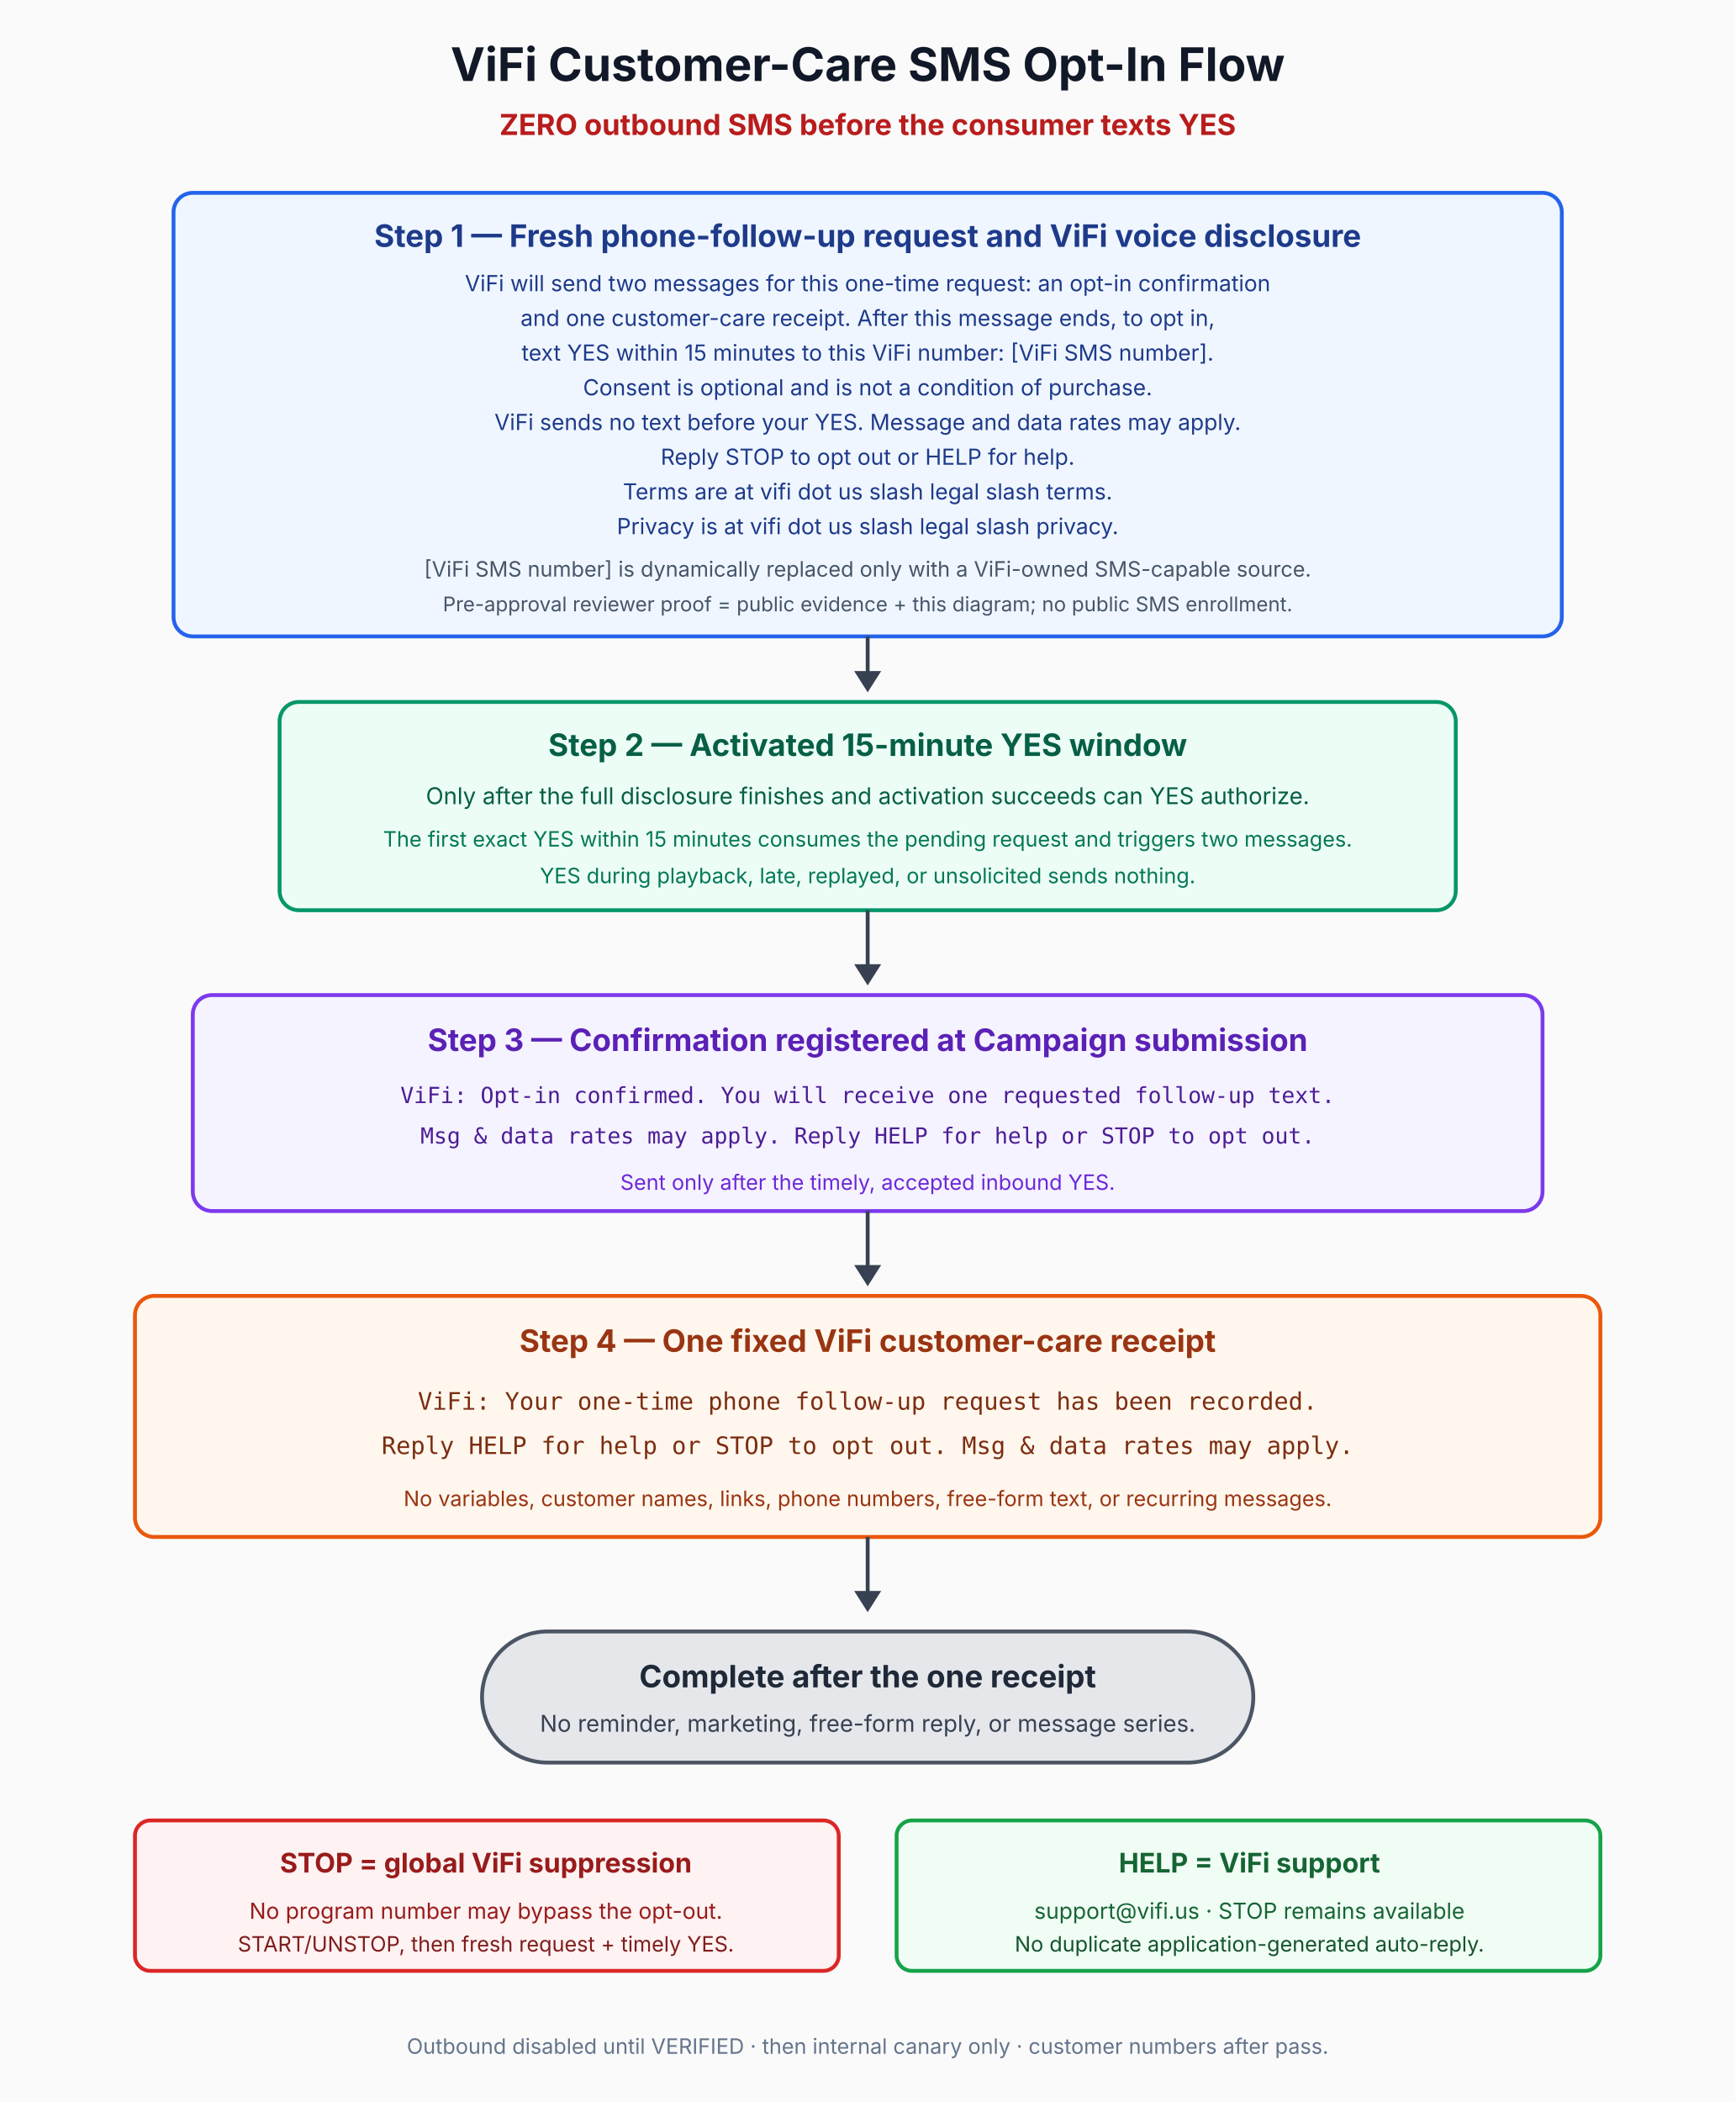
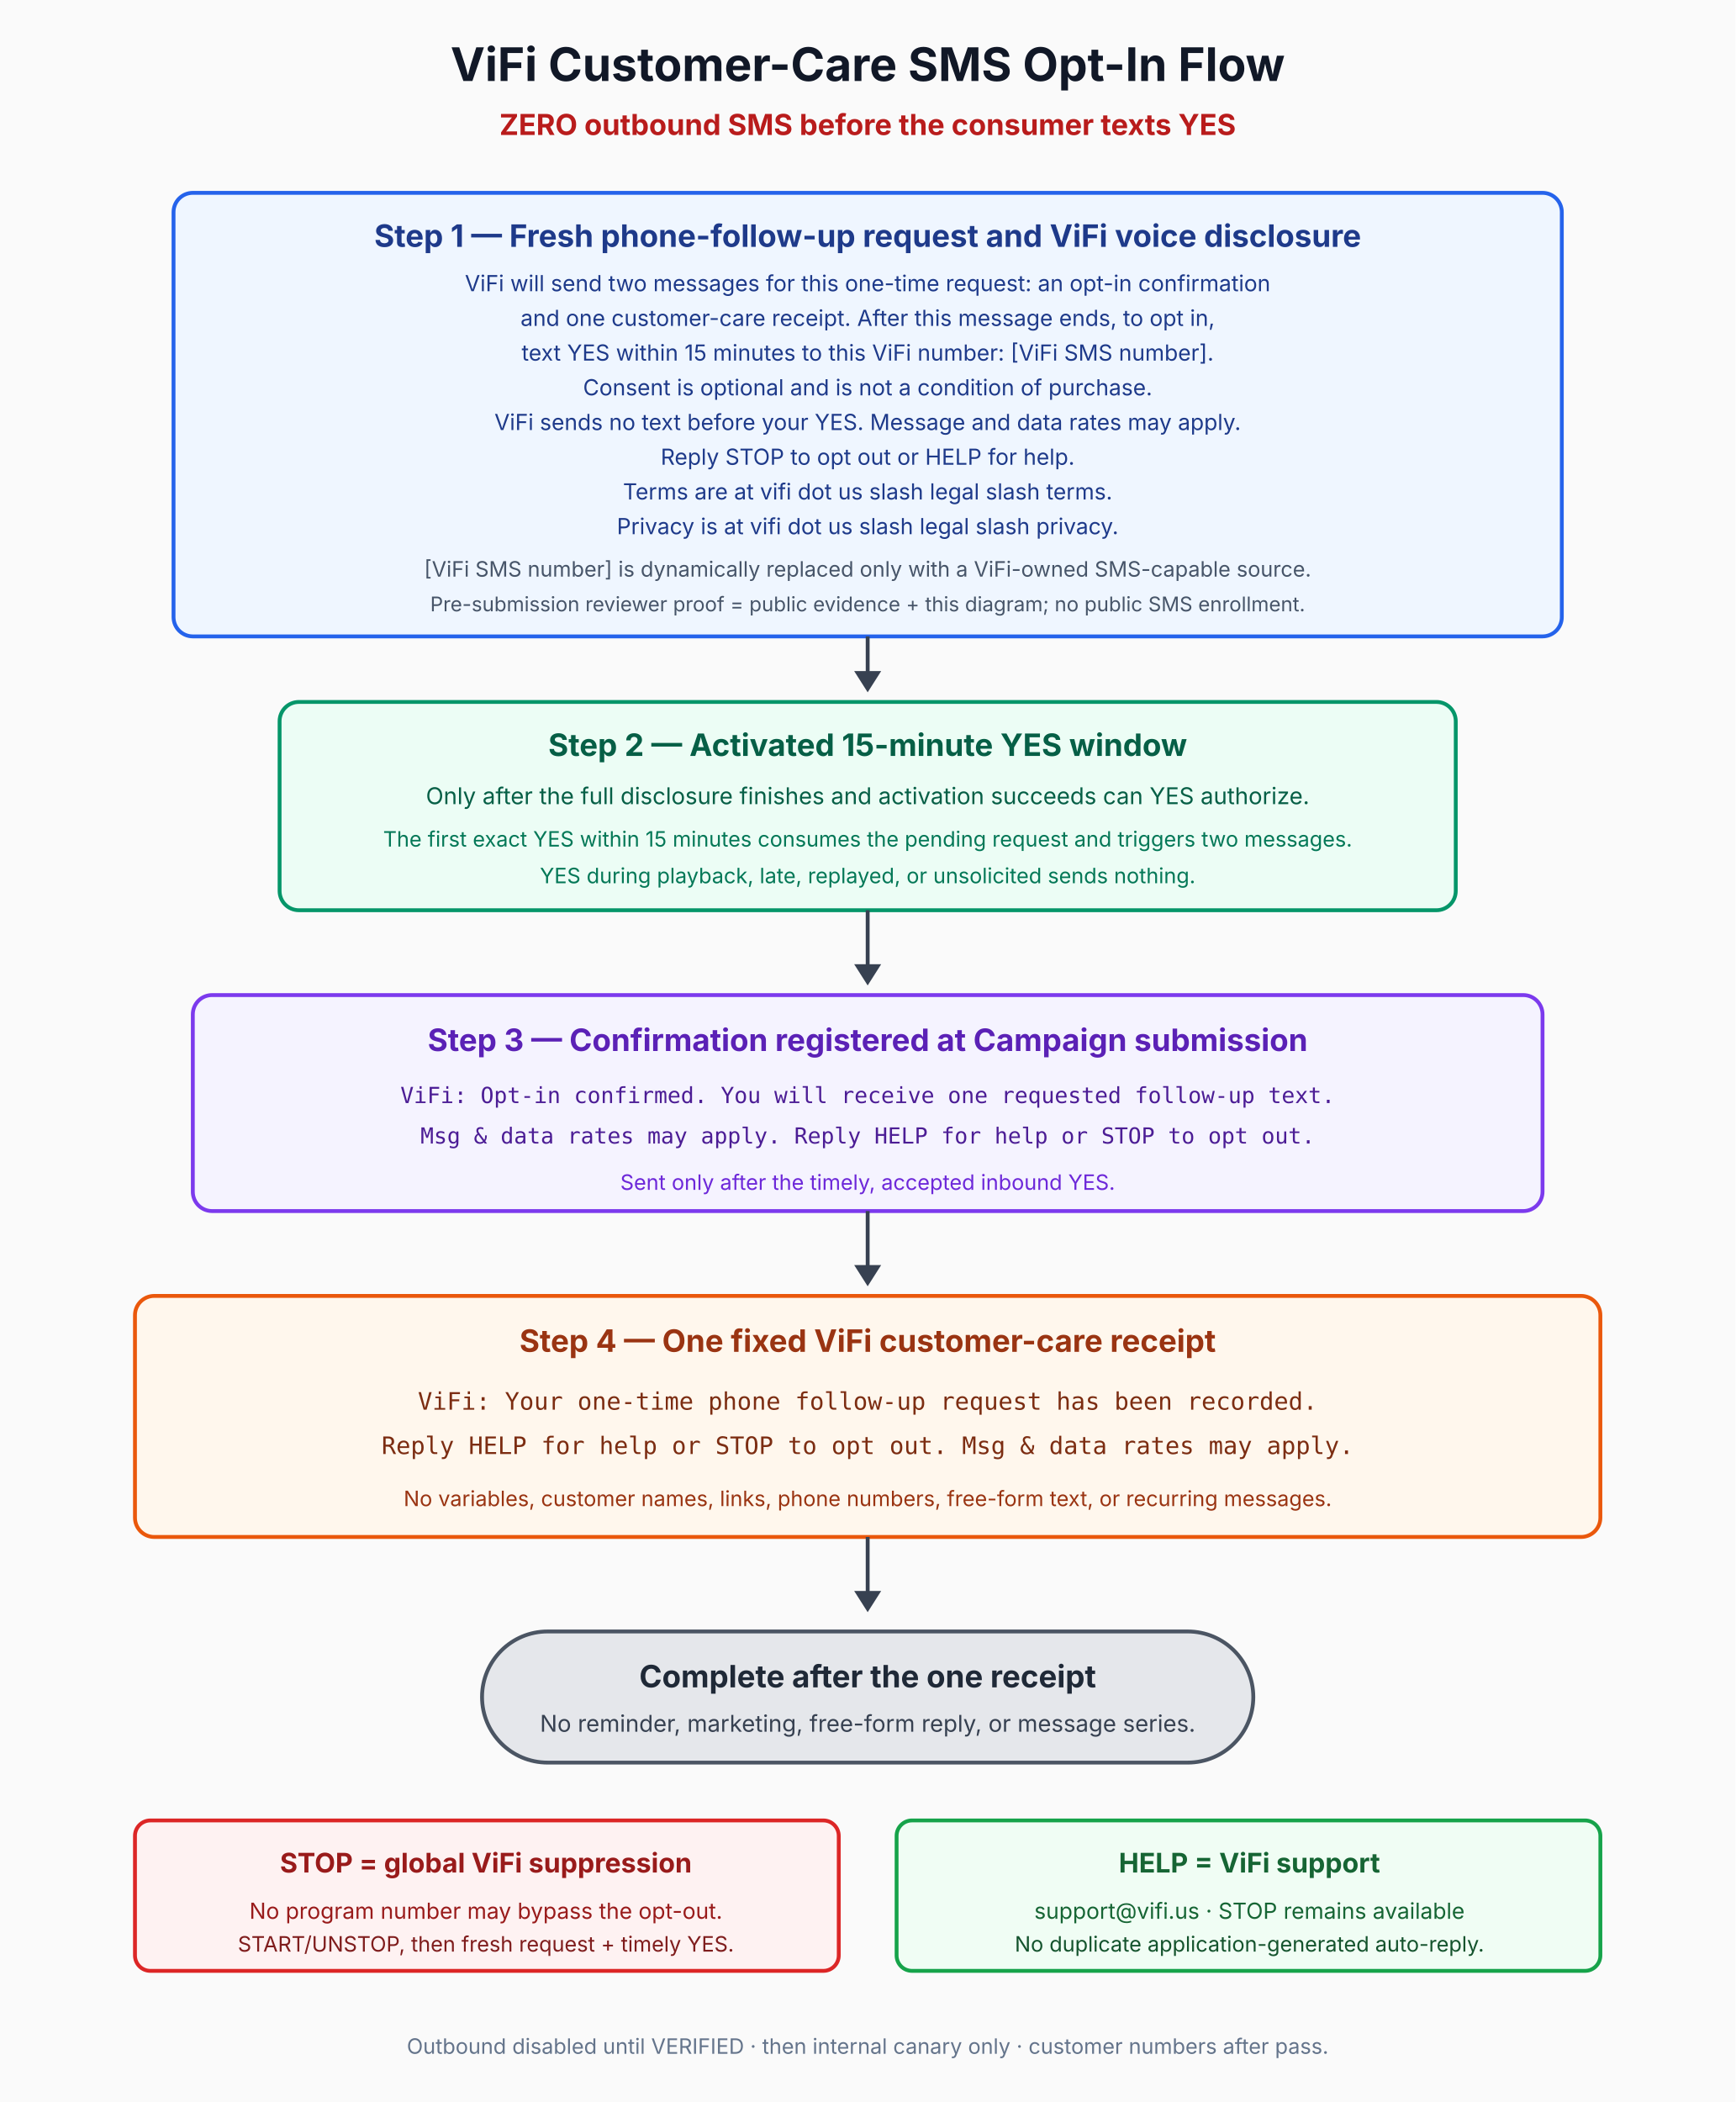
<svg xmlns="http://www.w3.org/2000/svg" viewBox="0 0 900 1090" font-family="system-ui, -apple-system, BlinkMacSystemFont, 'Segoe UI', sans-serif" role="img" aria-labelledby="title description">
  <rect width="900" height="1090" fill="#fafafa" />
  <text x="450" y="42" text-anchor="middle" font-size="24" font-weight="700" fill="#111827">ViFi Customer-Care SMS Opt-In Flow</text>
  <text x="450" y="70" text-anchor="middle" font-size="15" font-weight="700" fill="#b91c1c">ZERO outbound SMS before the consumer texts YES</text>
  <rect x="90" y="100" width="720" height="230" rx="10" fill="#eff6ff" stroke="#2563eb" stroke-width="2" />
  <text x="450" y="128" text-anchor="middle" font-size="16" font-weight="700" fill="#1e3a8a">Step 1 — Fresh phone-follow-up request and ViFi voice disclosure</text>
  <text x="450" y="151" text-anchor="middle" font-size="11.5" fill="#1e3a8a">ViFi will send two messages for this one-time request: an opt-in confirmation</text>
  <text x="450" y="169" text-anchor="middle" font-size="11.5" fill="#1e3a8a">and one customer-care receipt. After this message ends, to opt in,</text>
  <text x="450" y="187" text-anchor="middle" font-size="11.5" fill="#1e3a8a">text YES within 15 minutes to this ViFi number: [ViFi SMS number].</text>
  <text x="450" y="205" text-anchor="middle" font-size="11.5" fill="#1e3a8a">Consent is optional and is not a condition of purchase.</text>
  <text x="450" y="223" text-anchor="middle" font-size="11.5" fill="#1e3a8a">ViFi sends no text before your YES. Message and data rates may apply.</text>
  <text x="450" y="241" text-anchor="middle" font-size="11.5" fill="#1e3a8a">Reply STOP to opt out or HELP for help.</text>
  <text x="450" y="259" text-anchor="middle" font-size="11.5" fill="#1e3a8a">Terms are at vifi dot us slash legal slash terms.</text>
  <text x="450" y="277" text-anchor="middle" font-size="11.5" fill="#1e3a8a">Privacy is at vifi dot us slash legal slash privacy.</text>
  <text x="450" y="299" text-anchor="middle" font-size="11" fill="#475569">[ViFi SMS number] is dynamically replaced only with a ViFi-owned SMS-capable source.</text>
-   <text x="450" y="317" text-anchor="middle" font-size="10.5" fill="#475569">Pre-approval reviewer proof = public evidence + this diagram; no public SMS enrollment.</text>
+   <text x="450" y="317" text-anchor="middle" font-size="10.5" fill="#475569">Pre-submission reviewer proof = public evidence + this diagram; no public SMS enrollment.</text>
  <line x1="450" y1="330" x2="450" y2="354" stroke="#374151" stroke-width="2" />
  <polygon points="443,348 457,348 450,359" fill="#374151" />
  <rect x="145" y="364" width="610" height="108" rx="10" fill="#ecfdf5" stroke="#059669" stroke-width="2" />
  <text x="450" y="392" text-anchor="middle" font-size="16" font-weight="700" fill="#065f46">Step 2 — Activated 15-minute YES window</text>
  <text x="450" y="417" text-anchor="middle" font-size="12" fill="#065f46">Only after the full disclosure finishes and activation succeeds can YES authorize.</text>
  <text x="450" y="439" text-anchor="middle" font-size="11" fill="#047857">The first exact YES within 15 minutes consumes the pending request and triggers two messages.</text>
  <text x="450" y="458" text-anchor="middle" font-size="11" fill="#047857">YES during playback, late, replayed, or unsolicited sends nothing.</text>
  <line x1="450" y1="472" x2="450" y2="506" stroke="#374151" stroke-width="2" />
  <polygon points="443,500 457,500 450,511" fill="#374151" />
  <rect x="100" y="516" width="700" height="112" rx="10" fill="#f5f3ff" stroke="#7c3aed" stroke-width="2" />
  <text x="450" y="545" text-anchor="middle" font-size="16" font-weight="700" fill="#5b21b6">Step 3 — Confirmation registered at Campaign submission</text>
  <text x="450" y="572" text-anchor="middle" font-size="11.5" font-family="ui-monospace, SFMono-Regular, Menlo, monospace" fill="#4c1d95">ViFi: Opt-in confirmed. You will receive one requested follow-up text.</text>
  <text x="450" y="593" text-anchor="middle" font-size="11.5" font-family="ui-monospace, SFMono-Regular, Menlo, monospace" fill="#4c1d95">Msg &amp; data rates may apply. Reply HELP for help or STOP to opt out.</text>
  <text x="450" y="617" text-anchor="middle" font-size="11" fill="#6d28d9">Sent only after the timely, accepted inbound YES.</text>
  <line x1="450" y1="628" x2="450" y2="662" stroke="#374151" stroke-width="2" />
  <polygon points="443,656 457,656 450,667" fill="#374151" />
  <rect x="70" y="672" width="760" height="125" rx="10" fill="#fff7ed" stroke="#ea580c" stroke-width="2" />
  <text x="450" y="701" text-anchor="middle" font-size="16" font-weight="700" fill="#9a3412">Step 4 — One fixed ViFi customer-care receipt</text>
  <text x="450" y="731" text-anchor="middle" font-size="12.5" font-family="ui-monospace, SFMono-Regular, Menlo, monospace" fill="#7c2d12">ViFi: Your one-time phone follow-up request has been recorded.</text>
  <text x="450" y="754" text-anchor="middle" font-size="12.5" font-family="ui-monospace, SFMono-Regular, Menlo, monospace" fill="#7c2d12">Reply HELP for help or STOP to opt out. Msg &amp; data rates may apply.</text>
  <text x="450" y="781" text-anchor="middle" font-size="11" fill="#9a3412">No variables, customer names, links, phone numbers, free-form text, or recurring messages.</text>
  <line x1="450" y1="797" x2="450" y2="831" stroke="#374151" stroke-width="2" />
  <polygon points="443,825 457,825 450,836" fill="#374151" />
  <rect x="250" y="846" width="400" height="68" rx="34" fill="#e5e7eb" stroke="#4b5563" stroke-width="2" />
  <text x="450" y="875" text-anchor="middle" font-size="16" font-weight="700" fill="#1f2937">Complete after the one receipt</text>
  <text x="450" y="898" text-anchor="middle" font-size="12" fill="#374151">No reminder, marketing, free-form reply, or message series.</text>
  <rect x="70" y="944" width="365" height="78" rx="8" fill="#fef2f2" stroke="#dc2626" stroke-width="2" />
  <text x="252" y="971" text-anchor="middle" font-size="14" font-weight="700" fill="#991b1b">STOP = global ViFi suppression</text>
  <text x="252" y="995" text-anchor="middle" font-size="11.5" fill="#991b1b">No program number may bypass the opt-out.</text>
  <text x="252" y="1012" text-anchor="middle" font-size="11" fill="#7f1d1d">START/UNSTOP, then fresh request + timely YES.</text>
  <rect x="465" y="944" width="365" height="78" rx="8" fill="#f0fdf4" stroke="#16a34a" stroke-width="2" />
  <text x="648" y="971" text-anchor="middle" font-size="14" font-weight="700" fill="#166534">HELP = ViFi support</text>
  <text x="648" y="995" text-anchor="middle" font-size="11.5" fill="#166534">support@vifi.us · STOP remains available</text>
  <text x="648" y="1012" text-anchor="middle" font-size="11" fill="#14532d">No duplicate application-generated auto-reply.</text>
  <text x="450" y="1065" text-anchor="middle" font-size="11" fill="#64748b">Outbound disabled until VERIFIED · then internal canary only · customer numbers after pass.</text>
</svg>
